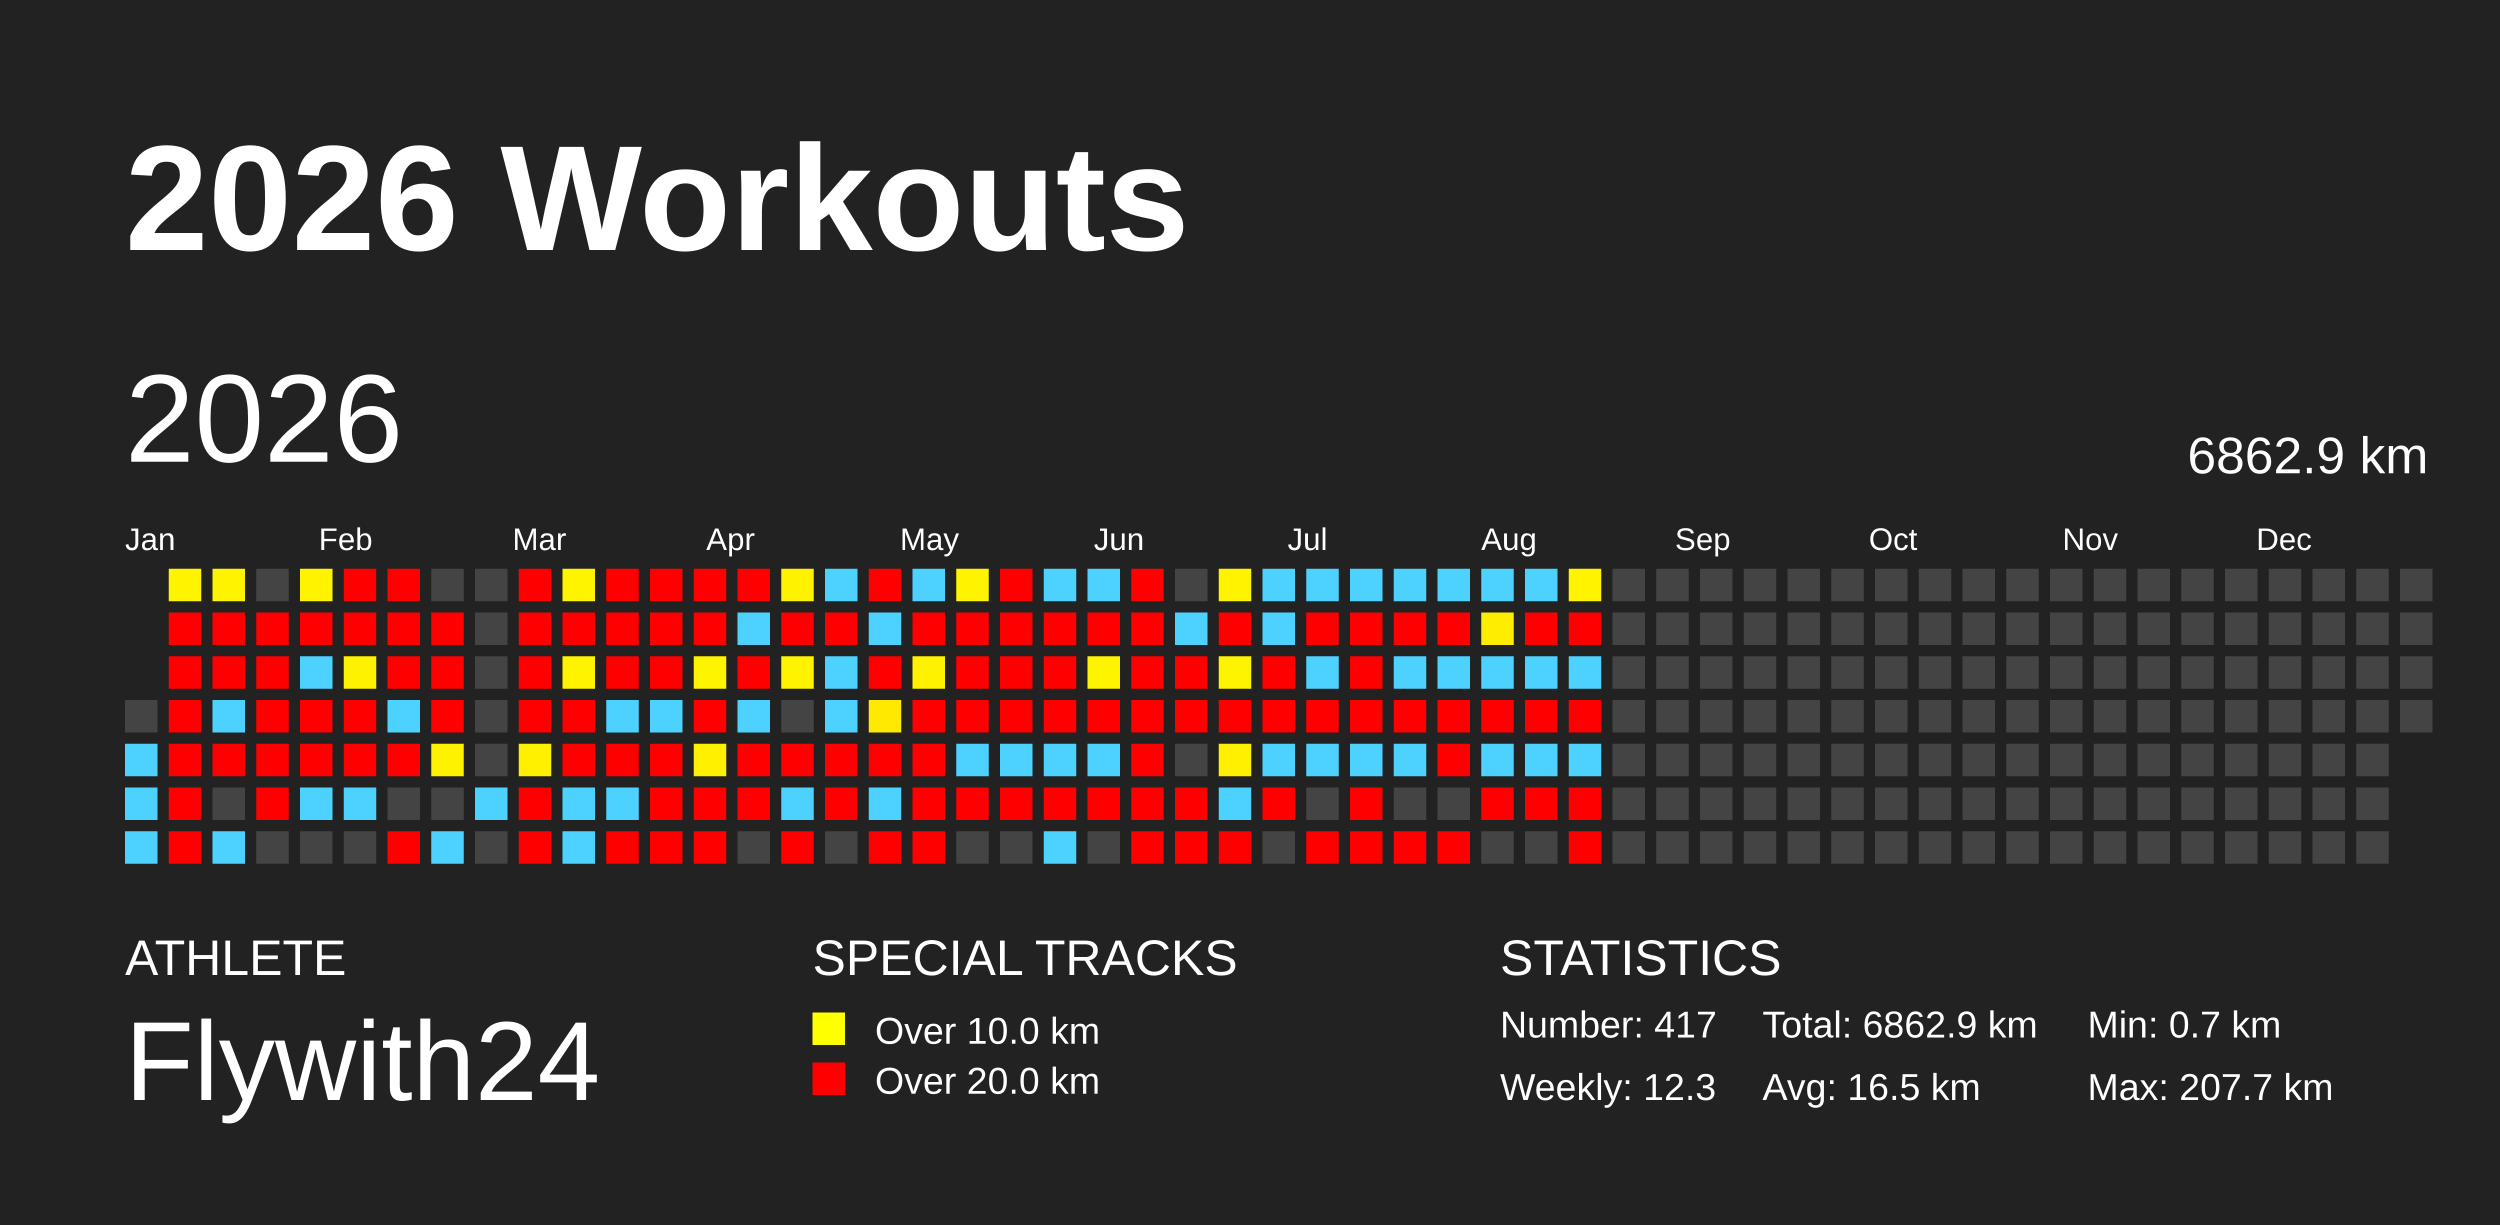
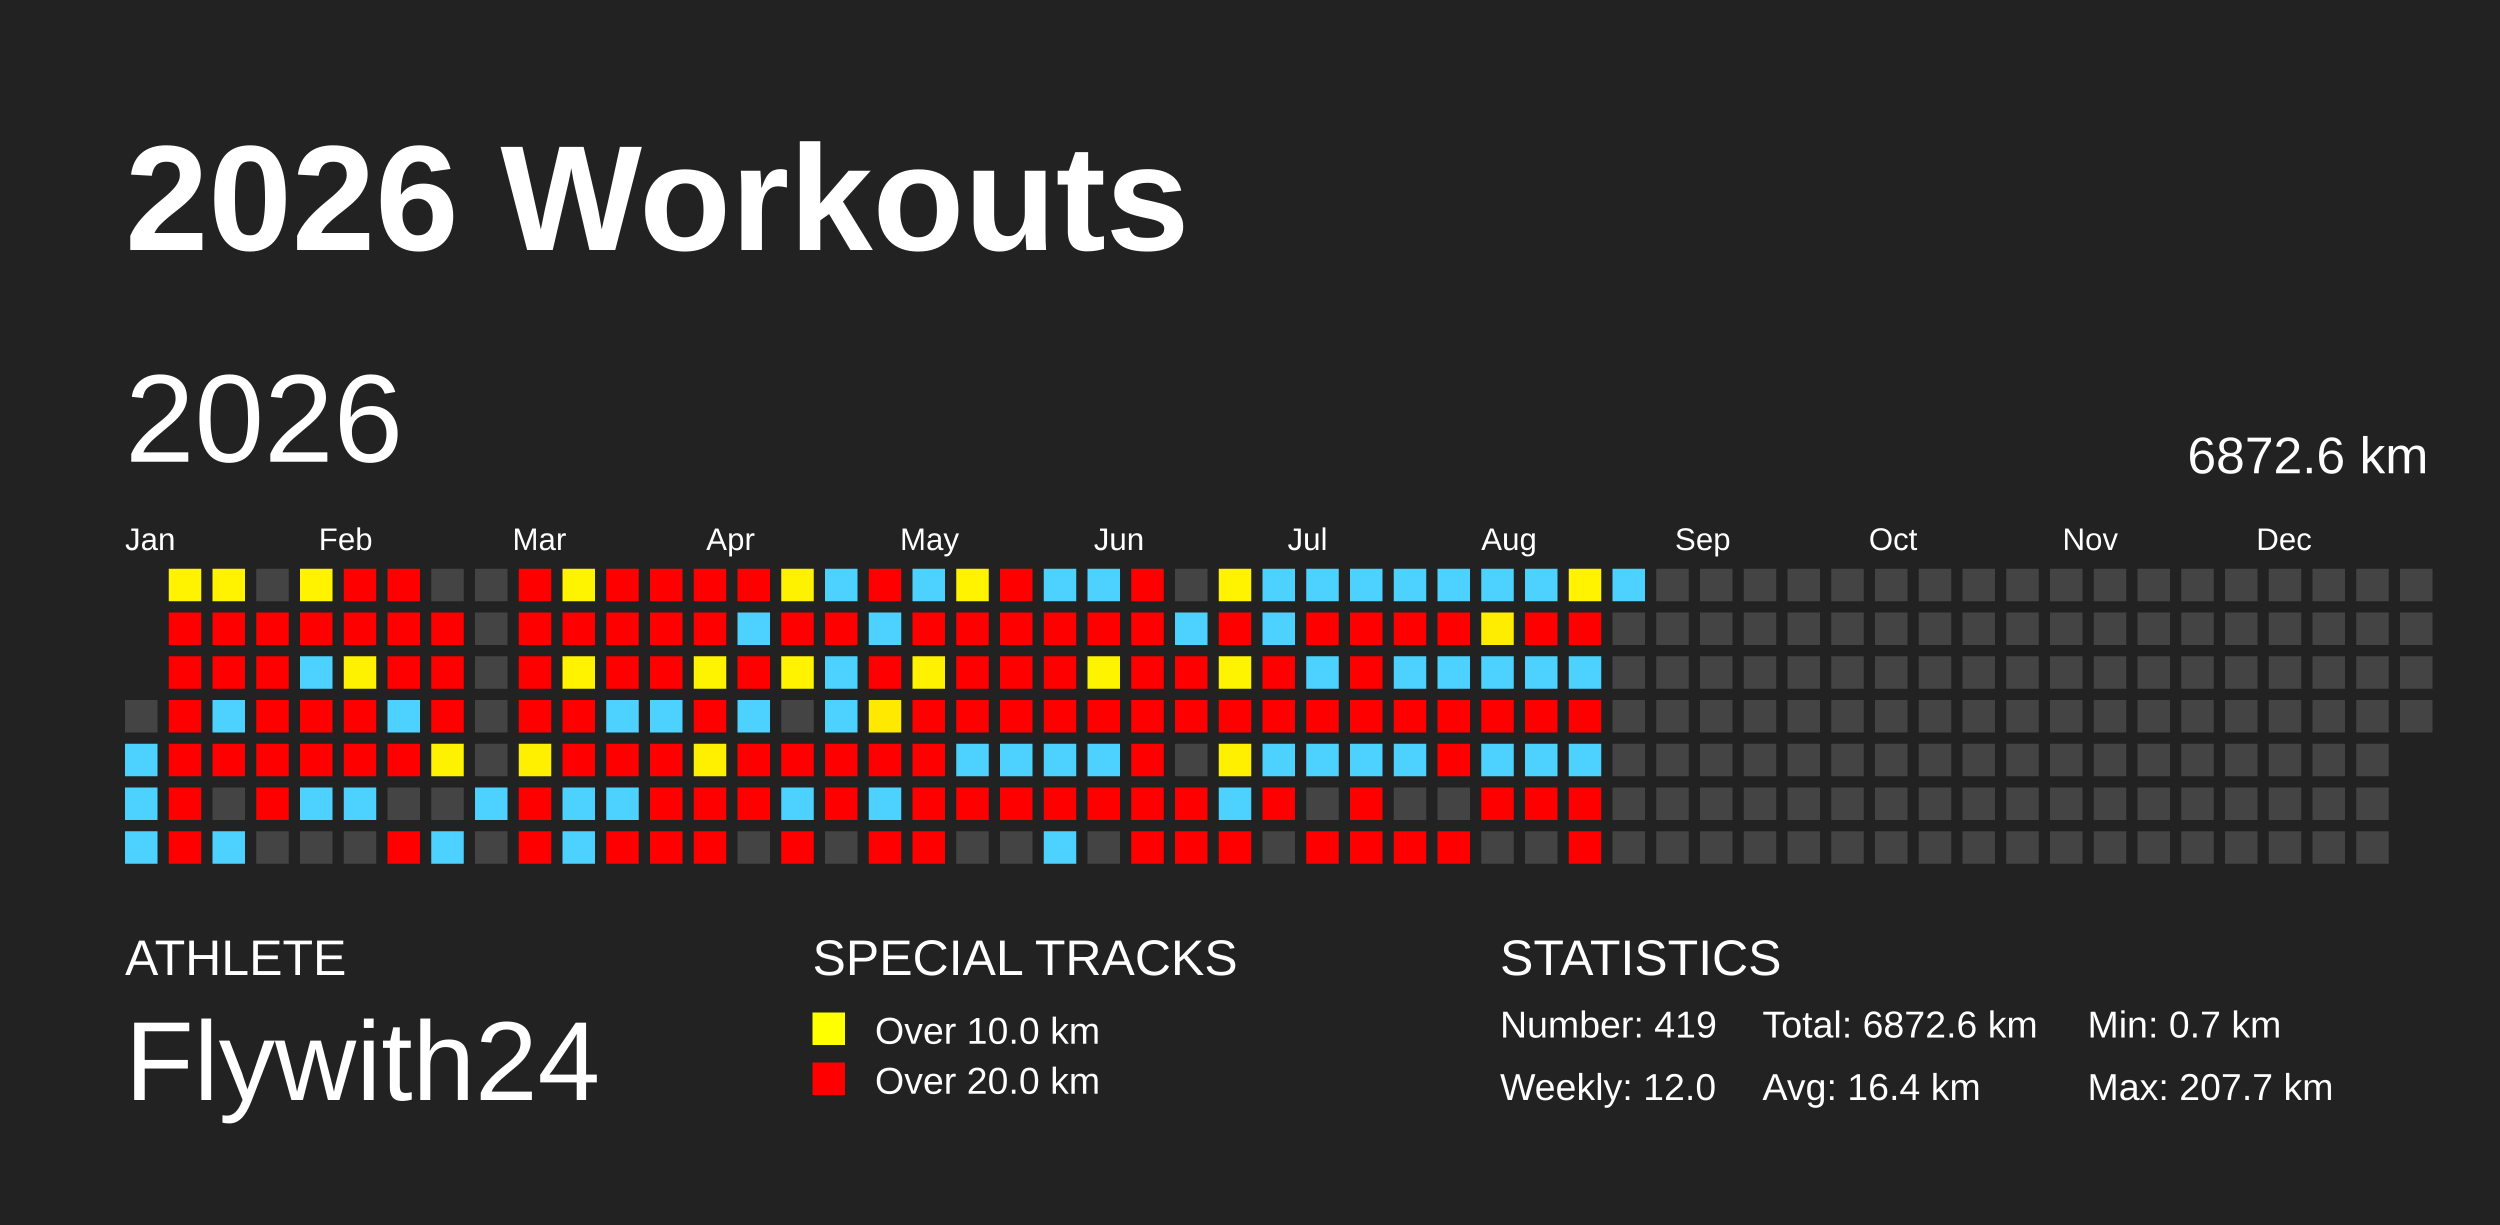
<svg xmlns="http://www.w3.org/2000/svg" baseProfile="full" height="98mm" version="1.1" viewBox="0,0,200,98" width="200mm">
  <defs />
  <rect fill="#222222" height="98" width="200" x="0" y="0" />
  <text fill="#FFFFFF" style="font-size:12px; font-family:Arial; font-weight:bold;" x="10" y="20">2026 Workouts</text>
  <text fill="#FFFFFF" style="font-size:4px; font-family:Arial" x="10" y="78">ATHLETE</text>
  <text fill="#FFFFFF" style="font-size:9px; font-family:Arial" x="10" y="88">Flywith24</text>
  <text fill="#FFFFFF" style="font-size:4px; font-family:Arial" x="65" y="78">SPECIAL TRACKS</text>
  <rect fill="yellow" height="2.6" width="2.6" x="65" y="81" />
  <text fill="#FFFFFF" style="font-size:3px; font-family:Arial" x="70" y="83.5">Over 10.0 km</text>
  <rect fill="red" height="2.6" width="2.6" x="65" y="85" />
  <text fill="#FFFFFF" style="font-size:3px; font-family:Arial" x="70" y="87.5">Over 20.0 km</text>
  <text fill="#FFFFFF" style="font-size:4px; font-family:Arial" x="120" y="78">STATISTICS</text>
-   <text fill="#FFFFFF" style="font-size:3px; font-family:Arial" x="120" y="83">Number: 417</text>
-   <text fill="#FFFFFF" style="font-size:3px; font-family:Arial" x="120" y="88">Weekly: 12.3</text>
-   <text fill="#FFFFFF" style="font-size:3px; font-family:Arial" x="141" y="83">Total: 6862.9 km</text>
-   <text fill="#FFFFFF" style="font-size:3px; font-family:Arial" x="141" y="88">Avg: 16.5 km</text>
+   <text fill="#FFFFFF" style="font-size:3px; font-family:Arial" x="120" y="83">Number: 419</text>
+   <text fill="#FFFFFF" style="font-size:3px; font-family:Arial" x="120" y="88">Weekly: 12.0</text>
+   <text fill="#FFFFFF" style="font-size:3px; font-family:Arial" x="141" y="83">Total: 6872.6 km</text>
+   <text fill="#FFFFFF" style="font-size:3px; font-family:Arial" x="141" y="88">Avg: 16.4 km</text>
  <text fill="#FFFFFF" style="font-size:3px; font-family:Arial" x="167" y="83">Min: 0.7 km</text>
  <text fill="#FFFFFF" style="font-size:3px; font-family:Arial" x="167" y="88">Max: 207.7 km</text>
  <text dominant-baseline="hanging" fill="#FFFFFF" style="font-size:10.0px; font-family:Arial;" x="10" y="30">2026</text>
-   <text dominant-baseline="hanging" fill="#FFFFFF" style="font-size:4.125px; font-family:Arial;" x="175" y="35">6862.9 km</text>
+   <text dominant-baseline="hanging" fill="#FFFFFF" style="font-size:4.125px; font-family:Arial;" x="175" y="35">6872.6 km</text>
  <text fill="#FFFFFF" style="font-size:2.5px; font-family:Arial" x="10.0" y="44">Jan</text>
  <text fill="#FFFFFF" style="font-size:2.5px; font-family:Arial" x="25.5" y="44">Feb</text>
  <text fill="#FFFFFF" style="font-size:2.5px; font-family:Arial" x="41.0" y="44">Mar</text>
  <text fill="#FFFFFF" style="font-size:2.5px; font-family:Arial" x="56.5" y="44">Apr</text>
  <text fill="#FFFFFF" style="font-size:2.5px; font-family:Arial" x="72.0" y="44">May</text>
  <text fill="#FFFFFF" style="font-size:2.5px; font-family:Arial" x="87.5" y="44">Jun</text>
  <text fill="#FFFFFF" style="font-size:2.5px; font-family:Arial" x="103.0" y="44">Jul</text>
  <text fill="#FFFFFF" style="font-size:2.5px; font-family:Arial" x="118.5" y="44">Aug</text>
  <text fill="#FFFFFF" style="font-size:2.5px; font-family:Arial" x="134.0" y="44">Sep</text>
  <text fill="#FFFFFF" style="font-size:2.5px; font-family:Arial" x="149.5" y="44">Oct</text>
  <text fill="#FFFFFF" style="font-size:2.5px; font-family:Arial" x="165.0" y="44">Nov</text>
  <text fill="#FFFFFF" style="font-size:2.5px; font-family:Arial" x="180.5" y="44">Dec</text>
  <rect fill="#444444" height="2.6" width="2.6" x="10.0" y="56.0" />
  <rect fill="#4dd2ff" height="2.6" width="2.6" x="10.0" y="59.5" />
  <rect fill="#4dd2ff" height="2.6" width="2.6" x="10.0" y="63.0" />
  <rect fill="#4dd2ff" height="2.6" width="2.6" x="10.0" y="66.5" />
  <rect fill="#fff300" height="2.6" width="2.6" x="13.5" y="45.5" />
  <rect fill="red" height="2.6" width="2.6" x="13.5" y="49.0" />
  <rect fill="red" height="2.6" width="2.6" x="13.5" y="52.5" />
  <rect fill="red" height="2.6" width="2.6" x="13.5" y="56.0" />
  <rect fill="red" height="2.6" width="2.6" x="13.5" y="59.5" />
  <rect fill="red" height="2.6" width="2.6" x="13.5" y="63.0" />
  <rect fill="red" height="2.6" width="2.6" x="13.5" y="66.5" />
  <rect fill="#fff300" height="2.6" width="2.6" x="17.0" y="45.5" />
  <rect fill="red" height="2.6" width="2.6" x="17.0" y="49.0" />
  <rect fill="red" height="2.6" width="2.6" x="17.0" y="52.5" />
  <rect fill="#4dd2ff" height="2.6" width="2.6" x="17.0" y="56.0" />
  <rect fill="red" height="2.6" width="2.6" x="17.0" y="59.5" />
  <rect fill="#444444" height="2.6" width="2.6" x="17.0" y="63.0" />
  <rect fill="#4dd2ff" height="2.6" width="2.6" x="17.0" y="66.5" />
  <rect fill="#444444" height="2.6" width="2.6" x="20.5" y="45.5" />
  <rect fill="red" height="2.6" width="2.6" x="20.5" y="49.0" />
  <rect fill="red" height="2.6" width="2.6" x="20.5" y="52.5" />
  <rect fill="red" height="2.6" width="2.6" x="20.5" y="56.0" />
  <rect fill="red" height="2.6" width="2.6" x="20.5" y="59.5" />
  <rect fill="red" height="2.6" width="2.6" x="20.5" y="63.0" />
  <rect fill="#444444" height="2.6" width="2.6" x="20.5" y="66.5" />
  <rect fill="#fff300" height="2.6" width="2.6" x="24.0" y="45.5" />
  <rect fill="red" height="2.6" width="2.6" x="24.0" y="49.0" />
  <rect fill="#4dd2ff" height="2.6" width="2.6" x="24.0" y="52.5" />
  <rect fill="red" height="2.6" width="2.6" x="24.0" y="56.0" />
  <rect fill="red" height="2.6" width="2.6" x="24.0" y="59.5" />
  <rect fill="#4dd2ff" height="2.6" width="2.6" x="24.0" y="63.0" />
  <rect fill="#444444" height="2.6" width="2.6" x="24.0" y="66.5" />
  <rect fill="red" height="2.6" width="2.6" x="27.5" y="45.5" />
  <rect fill="red" height="2.6" width="2.6" x="27.5" y="49.0" />
  <rect fill="#fff200" height="2.6" width="2.6" x="27.5" y="52.5" />
  <rect fill="red" height="2.6" width="2.6" x="27.5" y="56.0" />
  <rect fill="red" height="2.6" width="2.6" x="27.5" y="59.5" />
  <rect fill="#4dd2ff" height="2.6" width="2.6" x="27.5" y="63.0" />
  <rect fill="#444444" height="2.6" width="2.6" x="27.5" y="66.5" />
  <rect fill="red" height="2.6" width="2.6" x="31.0" y="45.5" />
  <rect fill="red" height="2.6" width="2.6" x="31.0" y="49.0" />
  <rect fill="red" height="2.6" width="2.6" x="31.0" y="52.5" />
  <rect fill="#4dd2ff" height="2.6" width="2.6" x="31.0" y="56.0" />
  <rect fill="red" height="2.6" width="2.6" x="31.0" y="59.5" />
  <rect fill="#444444" height="2.6" width="2.6" x="31.0" y="63.0" />
  <rect fill="red" height="2.6" width="2.6" x="31.0" y="66.5" />
  <rect fill="#444444" height="2.6" width="2.6" x="34.5" y="45.5" />
  <rect fill="red" height="2.6" width="2.6" x="34.5" y="49.0" />
  <rect fill="red" height="2.6" width="2.6" x="34.5" y="52.5" />
  <rect fill="red" height="2.6" width="2.6" x="34.5" y="56.0" />
  <rect fill="#fff200" height="2.6" width="2.6" x="34.5" y="59.5" />
  <rect fill="#444444" height="2.6" width="2.6" x="34.5" y="63.0" />
  <rect fill="#4dd2ff" height="2.6" width="2.6" x="34.5" y="66.5" />
  <rect fill="#444444" height="2.6" width="2.6" x="38.0" y="45.5" />
  <rect fill="#444444" height="2.6" width="2.6" x="38.0" y="49.0" />
  <rect fill="#444444" height="2.6" width="2.6" x="38.0" y="52.5" />
  <rect fill="#444444" height="2.6" width="2.6" x="38.0" y="56.0" />
  <rect fill="#444444" height="2.6" width="2.6" x="38.0" y="59.5" />
  <rect fill="#4dd2ff" height="2.6" width="2.6" x="38.0" y="63.0" />
  <rect fill="#444444" height="2.6" width="2.6" x="38.0" y="66.5" />
  <rect fill="red" height="2.6" width="2.6" x="41.5" y="45.5" />
  <rect fill="red" height="2.6" width="2.6" x="41.5" y="49.0" />
  <rect fill="red" height="2.6" width="2.6" x="41.5" y="52.5" />
  <rect fill="red" height="2.6" width="2.6" x="41.5" y="56.0" />
  <rect fill="#fff000" height="2.6" width="2.6" x="41.5" y="59.5" />
  <rect fill="red" height="2.6" width="2.6" x="41.5" y="63.0" />
  <rect fill="red" height="2.6" width="2.6" x="41.5" y="66.5" />
  <rect fill="#fff400" height="2.6" width="2.6" x="45.0" y="45.5" />
  <rect fill="red" height="2.6" width="2.6" x="45.0" y="49.0" />
  <rect fill="#fff300" height="2.6" width="2.6" x="45.0" y="52.5" />
  <rect fill="red" height="2.6" width="2.6" x="45.0" y="56.0" />
  <rect fill="red" height="2.6" width="2.6" x="45.0" y="59.5" />
  <rect fill="#4dd2ff" height="2.6" width="2.6" x="45.0" y="63.0" />
  <rect fill="#4dd2ff" height="2.6" width="2.6" x="45.0" y="66.5" />
  <rect fill="red" height="2.6" width="2.6" x="48.5" y="45.5" />
  <rect fill="red" height="2.6" width="2.6" x="48.5" y="49.0" />
  <rect fill="red" height="2.6" width="2.6" x="48.5" y="52.5" />
  <rect fill="#4dd2ff" height="2.6" width="2.6" x="48.5" y="56.0" />
  <rect fill="red" height="2.6" width="2.6" x="48.5" y="59.5" />
  <rect fill="#4dd2ff" height="2.6" width="2.6" x="48.5" y="63.0" />
  <rect fill="red" height="2.6" width="2.6" x="48.5" y="66.5" />
  <rect fill="red" height="2.6" width="2.6" x="52.0" y="45.5" />
  <rect fill="red" height="2.6" width="2.6" x="52.0" y="49.0" />
  <rect fill="red" height="2.6" width="2.6" x="52.0" y="52.5" />
  <rect fill="#4dd2ff" height="2.6" width="2.6" x="52.0" y="56.0" />
  <rect fill="red" height="2.6" width="2.6" x="52.0" y="59.5" />
  <rect fill="red" height="2.6" width="2.6" x="52.0" y="63.0" />
  <rect fill="red" height="2.6" width="2.6" x="52.0" y="66.5" />
  <rect fill="red" height="2.6" width="2.6" x="55.5" y="45.5" />
  <rect fill="red" height="2.6" width="2.6" x="55.5" y="49.0" />
  <rect fill="#fff400" height="2.6" width="2.6" x="55.5" y="52.5" />
  <rect fill="red" height="2.6" width="2.6" x="55.5" y="56.0" />
  <rect fill="#fff000" height="2.6" width="2.6" x="55.5" y="59.5" />
  <rect fill="red" height="2.6" width="2.6" x="55.5" y="63.0" />
  <rect fill="red" height="2.6" width="2.6" x="55.5" y="66.5" />
  <rect fill="red" height="2.6" width="2.6" x="59.0" y="45.5" />
  <rect fill="#4dd2ff" height="2.6" width="2.6" x="59.0" y="49.0" />
  <rect fill="red" height="2.6" width="2.6" x="59.0" y="52.5" />
  <rect fill="#4dd2ff" height="2.6" width="2.6" x="59.0" y="56.0" />
  <rect fill="red" height="2.6" width="2.6" x="59.0" y="59.5" />
  <rect fill="red" height="2.6" width="2.6" x="59.0" y="63.0" />
  <rect fill="#444444" height="2.6" width="2.6" x="59.0" y="66.5" />
  <rect fill="#fff200" height="2.6" width="2.6" x="62.5" y="45.5" />
  <rect fill="red" height="2.6" width="2.6" x="62.5" y="49.0" />
  <rect fill="#fff300" height="2.6" width="2.6" x="62.5" y="52.5" />
  <rect fill="#444444" height="2.6" width="2.6" x="62.5" y="56.0" />
  <rect fill="red" height="2.6" width="2.6" x="62.5" y="59.5" />
  <rect fill="#4dd2ff" height="2.6" width="2.6" x="62.5" y="63.0" />
  <rect fill="red" height="2.6" width="2.6" x="62.5" y="66.5" />
  <rect fill="#4dd2ff" height="2.6" width="2.6" x="66.0" y="45.5" />
  <rect fill="red" height="2.6" width="2.6" x="66.0" y="49.0" />
  <rect fill="#4dd2ff" height="2.6" width="2.6" x="66.0" y="52.5" />
  <rect fill="#4dd2ff" height="2.6" width="2.6" x="66.0" y="56.0" />
  <rect fill="red" height="2.6" width="2.6" x="66.0" y="59.5" />
  <rect fill="red" height="2.6" width="2.6" x="66.0" y="63.0" />
  <rect fill="#444444" height="2.6" width="2.6" x="66.0" y="66.5" />
  <rect fill="red" height="2.6" width="2.6" x="69.5" y="45.5" />
  <rect fill="#4dd2ff" height="2.6" width="2.6" x="69.5" y="49.0" />
  <rect fill="red" height="2.6" width="2.6" x="69.5" y="52.5" />
  <rect fill="#ffe900" height="2.6" width="2.6" x="69.5" y="56.0" />
  <rect fill="red" height="2.6" width="2.6" x="69.5" y="59.5" />
  <rect fill="#4dd2ff" height="2.6" width="2.6" x="69.5" y="63.0" />
  <rect fill="red" height="2.6" width="2.6" x="69.5" y="66.5" />
  <rect fill="#4dd2ff" height="2.6" width="2.6" x="73.0" y="45.5" />
  <rect fill="red" height="2.6" width="2.6" x="73.0" y="49.0" />
  <rect fill="#fff200" height="2.6" width="2.6" x="73.0" y="52.5" />
  <rect fill="red" height="2.6" width="2.6" x="73.0" y="56.0" />
  <rect fill="red" height="2.6" width="2.6" x="73.0" y="59.5" />
  <rect fill="red" height="2.6" width="2.6" x="73.0" y="63.0" />
  <rect fill="red" height="2.6" width="2.6" x="73.0" y="66.5" />
  <rect fill="#fff300" height="2.6" width="2.6" x="76.5" y="45.5" />
  <rect fill="red" height="2.6" width="2.6" x="76.5" y="49.0" />
  <rect fill="red" height="2.6" width="2.6" x="76.5" y="52.5" />
  <rect fill="red" height="2.6" width="2.6" x="76.5" y="56.0" />
  <rect fill="#4dd2ff" height="2.6" width="2.6" x="76.5" y="59.5" />
  <rect fill="red" height="2.6" width="2.6" x="76.5" y="63.0" />
  <rect fill="#444444" height="2.6" width="2.6" x="76.5" y="66.5" />
  <rect fill="red" height="2.6" width="2.6" x="80.0" y="45.5" />
  <rect fill="red" height="2.6" width="2.6" x="80.0" y="49.0" />
  <rect fill="red" height="2.6" width="2.6" x="80.0" y="52.5" />
  <rect fill="red" height="2.6" width="2.6" x="80.0" y="56.0" />
  <rect fill="#4dd2ff" height="2.6" width="2.6" x="80.0" y="59.5" />
  <rect fill="red" height="2.6" width="2.6" x="80.0" y="63.0" />
  <rect fill="#444444" height="2.6" width="2.6" x="80.0" y="66.5" />
  <rect fill="#4dd2ff" height="2.6" width="2.6" x="83.5" y="45.5" />
  <rect fill="red" height="2.6" width="2.6" x="83.5" y="49.0" />
  <rect fill="red" height="2.6" width="2.6" x="83.5" y="52.5" />
  <rect fill="red" height="2.6" width="2.6" x="83.5" y="56.0" />
  <rect fill="#4dd2ff" height="2.6" width="2.6" x="83.5" y="59.5" />
  <rect fill="red" height="2.6" width="2.6" x="83.5" y="63.0" />
  <rect fill="#4dd2ff" height="2.6" width="2.6" x="83.5" y="66.5" />
  <rect fill="#4dd2ff" height="2.6" width="2.6" x="87.0" y="45.5" />
  <rect fill="red" height="2.6" width="2.6" x="87.0" y="49.0" />
  <rect fill="#fff400" height="2.6" width="2.6" x="87.0" y="52.5" />
  <rect fill="red" height="2.6" width="2.6" x="87.0" y="56.0" />
  <rect fill="#4dd2ff" height="2.6" width="2.6" x="87.0" y="59.5" />
  <rect fill="red" height="2.6" width="2.6" x="87.0" y="63.0" />
  <rect fill="#444444" height="2.6" width="2.6" x="87.0" y="66.5" />
  <rect fill="red" height="2.6" width="2.6" x="90.5" y="45.5" />
  <rect fill="red" height="2.6" width="2.6" x="90.5" y="49.0" />
  <rect fill="red" height="2.6" width="2.6" x="90.5" y="52.5" />
  <rect fill="red" height="2.6" width="2.6" x="90.5" y="56.0" />
  <rect fill="red" height="2.6" width="2.6" x="90.5" y="59.5" />
  <rect fill="red" height="2.6" width="2.6" x="90.5" y="63.0" />
  <rect fill="red" height="2.6" width="2.6" x="90.5" y="66.5" />
  <rect fill="#444444" height="2.6" width="2.6" x="94.0" y="45.5" />
  <rect fill="#4dd2ff" height="2.6" width="2.6" x="94.0" y="49.0" />
  <rect fill="red" height="2.6" width="2.6" x="94.0" y="52.5" />
  <rect fill="red" height="2.6" width="2.6" x="94.0" y="56.0" />
  <rect fill="#444444" height="2.6" width="2.6" x="94.0" y="59.5" />
  <rect fill="red" height="2.6" width="2.6" x="94.0" y="63.0" />
  <rect fill="red" height="2.6" width="2.6" x="94.0" y="66.5" />
  <rect fill="#fff300" height="2.6" width="2.6" x="97.5" y="45.5" />
  <rect fill="red" height="2.6" width="2.6" x="97.5" y="49.0" />
  <rect fill="#fff400" height="2.6" width="2.6" x="97.5" y="52.5" />
  <rect fill="red" height="2.6" width="2.6" x="97.5" y="56.0" />
  <rect fill="#fff000" height="2.6" width="2.6" x="97.5" y="59.5" />
  <rect fill="#4dd2ff" height="2.6" width="2.6" x="97.5" y="63.0" />
  <rect fill="red" height="2.6" width="2.6" x="97.5" y="66.5" />
  <rect fill="#4dd2ff" height="2.6" width="2.6" x="101.0" y="45.5" />
  <rect fill="#4dd2ff" height="2.6" width="2.6" x="101.0" y="49.0" />
  <rect fill="red" height="2.6" width="2.6" x="101.0" y="52.5" />
  <rect fill="red" height="2.6" width="2.6" x="101.0" y="56.0" />
  <rect fill="#4dd2ff" height="2.6" width="2.6" x="101.0" y="59.5" />
  <rect fill="red" height="2.6" width="2.6" x="101.0" y="63.0" />
  <rect fill="#444444" height="2.6" width="2.6" x="101.0" y="66.5" />
  <rect fill="#4dd2ff" height="2.6" width="2.6" x="104.5" y="45.5" />
  <rect fill="red" height="2.6" width="2.6" x="104.5" y="49.0" />
  <rect fill="#4dd2ff" height="2.6" width="2.6" x="104.5" y="52.5" />
  <rect fill="red" height="2.6" width="2.6" x="104.5" y="56.0" />
  <rect fill="#4dd2ff" height="2.6" width="2.6" x="104.5" y="59.5" />
  <rect fill="#444444" height="2.6" width="2.6" x="104.5" y="63.0" />
  <rect fill="red" height="2.6" width="2.6" x="104.5" y="66.5" />
  <rect fill="#4dd2ff" height="2.6" width="2.6" x="108.0" y="45.5" />
  <rect fill="red" height="2.6" width="2.6" x="108.0" y="49.0" />
  <rect fill="red" height="2.6" width="2.6" x="108.0" y="52.5" />
  <rect fill="red" height="2.6" width="2.6" x="108.0" y="56.0" />
  <rect fill="#4dd2ff" height="2.6" width="2.6" x="108.0" y="59.5" />
  <rect fill="red" height="2.6" width="2.6" x="108.0" y="63.0" />
  <rect fill="red" height="2.6" width="2.6" x="108.0" y="66.5" />
  <rect fill="#4dd2ff" height="2.6" width="2.6" x="111.5" y="45.5" />
  <rect fill="red" height="2.6" width="2.6" x="111.5" y="49.0" />
  <rect fill="#4dd2ff" height="2.6" width="2.6" x="111.5" y="52.5" />
  <rect fill="red" height="2.6" width="2.6" x="111.5" y="56.0" />
  <rect fill="#4dd2ff" height="2.6" width="2.6" x="111.5" y="59.5" />
  <rect fill="#444444" height="2.6" width="2.6" x="111.5" y="63.0" />
  <rect fill="red" height="2.6" width="2.6" x="111.5" y="66.5" />
  <rect fill="#4dd2ff" height="2.6" width="2.6" x="115.0" y="45.5" />
  <rect fill="red" height="2.6" width="2.6" x="115.0" y="49.0" />
  <rect fill="#4dd2ff" height="2.6" width="2.6" x="115.0" y="52.5" />
  <rect fill="red" height="2.6" width="2.6" x="115.0" y="56.0" />
  <rect fill="red" height="2.6" width="2.6" x="115.0" y="59.5" />
  <rect fill="#444444" height="2.6" width="2.6" x="115.0" y="63.0" />
  <rect fill="red" height="2.6" width="2.6" x="115.0" y="66.5" />
  <rect fill="#4dd2ff" height="2.6" width="2.6" x="118.5" y="45.5" />
  <rect fill="#ffed00" height="2.6" width="2.6" x="118.5" y="49.0" />
  <rect fill="#4dd2ff" height="2.6" width="2.6" x="118.5" y="52.5" />
  <rect fill="red" height="2.6" width="2.6" x="118.5" y="56.0" />
  <rect fill="#4dd2ff" height="2.6" width="2.6" x="118.5" y="59.5" />
  <rect fill="red" height="2.6" width="2.6" x="118.5" y="63.0" />
  <rect fill="#444444" height="2.6" width="2.6" x="118.5" y="66.5" />
  <rect fill="#4dd2ff" height="2.6" width="2.6" x="122.0" y="45.5" />
  <rect fill="red" height="2.6" width="2.6" x="122.0" y="49.0" />
  <rect fill="#4dd2ff" height="2.6" width="2.6" x="122.0" y="52.5" />
  <rect fill="red" height="2.6" width="2.6" x="122.0" y="56.0" />
  <rect fill="#4dd2ff" height="2.6" width="2.6" x="122.0" y="59.5" />
  <rect fill="red" height="2.6" width="2.6" x="122.0" y="63.0" />
  <rect fill="#444444" height="2.6" width="2.6" x="122.0" y="66.5" />
  <rect fill="#fff300" height="2.6" width="2.6" x="125.5" y="45.5" />
  <rect fill="red" height="2.6" width="2.6" x="125.5" y="49.0" />
  <rect fill="#4dd2ff" height="2.6" width="2.6" x="125.5" y="52.5" />
  <rect fill="red" height="2.6" width="2.6" x="125.5" y="56.0" />
  <rect fill="#4dd2ff" height="2.6" width="2.6" x="125.5" y="59.5" />
  <rect fill="red" height="2.6" width="2.6" x="125.5" y="63.0" />
  <rect fill="red" height="2.6" width="2.6" x="125.5" y="66.5" />
-   <rect fill="#444444" height="2.6" width="2.6" x="129.0" y="45.5" />
+   <rect fill="#4dd2ff" height="2.6" width="2.6" x="129.0" y="45.5" />
  <rect fill="#444444" height="2.6" width="2.6" x="129.0" y="49.0" />
  <rect fill="#444444" height="2.6" width="2.6" x="129.0" y="52.5" />
  <rect fill="#444444" height="2.6" width="2.6" x="129.0" y="56.0" />
  <rect fill="#444444" height="2.6" width="2.6" x="129.0" y="59.5" />
  <rect fill="#444444" height="2.6" width="2.6" x="129.0" y="63.0" />
  <rect fill="#444444" height="2.6" width="2.6" x="129.0" y="66.5" />
  <rect fill="#444444" height="2.6" width="2.6" x="132.5" y="45.5" />
  <rect fill="#444444" height="2.6" width="2.6" x="132.5" y="49.0" />
  <rect fill="#444444" height="2.6" width="2.6" x="132.5" y="52.5" />
  <rect fill="#444444" height="2.6" width="2.6" x="132.5" y="56.0" />
  <rect fill="#444444" height="2.6" width="2.6" x="132.5" y="59.5" />
  <rect fill="#444444" height="2.6" width="2.6" x="132.5" y="63.0" />
  <rect fill="#444444" height="2.6" width="2.6" x="132.5" y="66.5" />
  <rect fill="#444444" height="2.6" width="2.6" x="136.0" y="45.5" />
  <rect fill="#444444" height="2.6" width="2.6" x="136.0" y="49.0" />
  <rect fill="#444444" height="2.6" width="2.6" x="136.0" y="52.5" />
  <rect fill="#444444" height="2.6" width="2.6" x="136.0" y="56.0" />
  <rect fill="#444444" height="2.6" width="2.6" x="136.0" y="59.5" />
  <rect fill="#444444" height="2.6" width="2.6" x="136.0" y="63.0" />
  <rect fill="#444444" height="2.6" width="2.6" x="136.0" y="66.5" />
  <rect fill="#444444" height="2.6" width="2.6" x="139.5" y="45.5" />
  <rect fill="#444444" height="2.6" width="2.6" x="139.5" y="49.0" />
  <rect fill="#444444" height="2.6" width="2.6" x="139.5" y="52.5" />
  <rect fill="#444444" height="2.6" width="2.6" x="139.5" y="56.0" />
  <rect fill="#444444" height="2.6" width="2.6" x="139.5" y="59.5" />
  <rect fill="#444444" height="2.6" width="2.6" x="139.5" y="63.0" />
  <rect fill="#444444" height="2.6" width="2.6" x="139.5" y="66.5" />
  <rect fill="#444444" height="2.6" width="2.6" x="143.0" y="45.5" />
  <rect fill="#444444" height="2.6" width="2.6" x="143.0" y="49.0" />
  <rect fill="#444444" height="2.6" width="2.6" x="143.0" y="52.5" />
  <rect fill="#444444" height="2.6" width="2.6" x="143.0" y="56.0" />
  <rect fill="#444444" height="2.6" width="2.6" x="143.0" y="59.5" />
  <rect fill="#444444" height="2.6" width="2.6" x="143.0" y="63.0" />
  <rect fill="#444444" height="2.6" width="2.6" x="143.0" y="66.5" />
  <rect fill="#444444" height="2.6" width="2.6" x="146.5" y="45.5" />
  <rect fill="#444444" height="2.6" width="2.6" x="146.5" y="49.0" />
  <rect fill="#444444" height="2.6" width="2.6" x="146.5" y="52.5" />
  <rect fill="#444444" height="2.6" width="2.6" x="146.5" y="56.0" />
  <rect fill="#444444" height="2.6" width="2.6" x="146.5" y="59.5" />
  <rect fill="#444444" height="2.6" width="2.6" x="146.5" y="63.0" />
  <rect fill="#444444" height="2.6" width="2.6" x="146.5" y="66.5" />
  <rect fill="#444444" height="2.6" width="2.6" x="150.0" y="45.5" />
  <rect fill="#444444" height="2.6" width="2.6" x="150.0" y="49.0" />
  <rect fill="#444444" height="2.6" width="2.6" x="150.0" y="52.5" />
  <rect fill="#444444" height="2.6" width="2.6" x="150.0" y="56.0" />
  <rect fill="#444444" height="2.6" width="2.6" x="150.0" y="59.5" />
  <rect fill="#444444" height="2.6" width="2.6" x="150.0" y="63.0" />
  <rect fill="#444444" height="2.6" width="2.6" x="150.0" y="66.5" />
  <rect fill="#444444" height="2.6" width="2.6" x="153.5" y="45.5" />
  <rect fill="#444444" height="2.6" width="2.6" x="153.5" y="49.0" />
  <rect fill="#444444" height="2.6" width="2.6" x="153.5" y="52.5" />
  <rect fill="#444444" height="2.6" width="2.6" x="153.5" y="56.0" />
  <rect fill="#444444" height="2.6" width="2.6" x="153.5" y="59.5" />
  <rect fill="#444444" height="2.6" width="2.6" x="153.5" y="63.0" />
  <rect fill="#444444" height="2.6" width="2.6" x="153.5" y="66.5" />
  <rect fill="#444444" height="2.6" width="2.6" x="157.0" y="45.5" />
  <rect fill="#444444" height="2.6" width="2.6" x="157.0" y="49.0" />
  <rect fill="#444444" height="2.6" width="2.6" x="157.0" y="52.5" />
  <rect fill="#444444" height="2.6" width="2.6" x="157.0" y="56.0" />
  <rect fill="#444444" height="2.6" width="2.6" x="157.0" y="59.5" />
  <rect fill="#444444" height="2.6" width="2.6" x="157.0" y="63.0" />
  <rect fill="#444444" height="2.6" width="2.6" x="157.0" y="66.5" />
  <rect fill="#444444" height="2.6" width="2.6" x="160.5" y="45.5" />
  <rect fill="#444444" height="2.6" width="2.6" x="160.5" y="49.0" />
  <rect fill="#444444" height="2.6" width="2.6" x="160.5" y="52.5" />
  <rect fill="#444444" height="2.6" width="2.6" x="160.5" y="56.0" />
  <rect fill="#444444" height="2.6" width="2.6" x="160.5" y="59.5" />
  <rect fill="#444444" height="2.6" width="2.6" x="160.5" y="63.0" />
  <rect fill="#444444" height="2.6" width="2.6" x="160.5" y="66.5" />
  <rect fill="#444444" height="2.6" width="2.6" x="164.0" y="45.5" />
  <rect fill="#444444" height="2.6" width="2.6" x="164.0" y="49.0" />
  <rect fill="#444444" height="2.6" width="2.6" x="164.0" y="52.5" />
  <rect fill="#444444" height="2.6" width="2.6" x="164.0" y="56.0" />
  <rect fill="#444444" height="2.6" width="2.6" x="164.0" y="59.5" />
  <rect fill="#444444" height="2.6" width="2.6" x="164.0" y="63.0" />
  <rect fill="#444444" height="2.6" width="2.6" x="164.0" y="66.5" />
  <rect fill="#444444" height="2.6" width="2.6" x="167.5" y="45.5" />
  <rect fill="#444444" height="2.6" width="2.6" x="167.5" y="49.0" />
  <rect fill="#444444" height="2.6" width="2.6" x="167.5" y="52.5" />
  <rect fill="#444444" height="2.6" width="2.6" x="167.5" y="56.0" />
  <rect fill="#444444" height="2.6" width="2.6" x="167.5" y="59.5" />
  <rect fill="#444444" height="2.6" width="2.6" x="167.5" y="63.0" />
  <rect fill="#444444" height="2.6" width="2.6" x="167.5" y="66.5" />
  <rect fill="#444444" height="2.6" width="2.6" x="171.0" y="45.5" />
  <rect fill="#444444" height="2.6" width="2.6" x="171.0" y="49.0" />
  <rect fill="#444444" height="2.6" width="2.6" x="171.0" y="52.5" />
  <rect fill="#444444" height="2.6" width="2.6" x="171.0" y="56.0" />
  <rect fill="#444444" height="2.6" width="2.6" x="171.0" y="59.5" />
  <rect fill="#444444" height="2.6" width="2.6" x="171.0" y="63.0" />
  <rect fill="#444444" height="2.6" width="2.6" x="171.0" y="66.5" />
  <rect fill="#444444" height="2.6" width="2.6" x="174.5" y="45.5" />
  <rect fill="#444444" height="2.6" width="2.6" x="174.5" y="49.0" />
  <rect fill="#444444" height="2.6" width="2.6" x="174.5" y="52.5" />
  <rect fill="#444444" height="2.6" width="2.6" x="174.5" y="56.0" />
  <rect fill="#444444" height="2.6" width="2.6" x="174.5" y="59.5" />
  <rect fill="#444444" height="2.6" width="2.6" x="174.5" y="63.0" />
  <rect fill="#444444" height="2.6" width="2.6" x="174.5" y="66.5" />
  <rect fill="#444444" height="2.6" width="2.6" x="178.0" y="45.5" />
  <rect fill="#444444" height="2.6" width="2.6" x="178.0" y="49.0" />
  <rect fill="#444444" height="2.6" width="2.6" x="178.0" y="52.5" />
  <rect fill="#444444" height="2.6" width="2.6" x="178.0" y="56.0" />
  <rect fill="#444444" height="2.6" width="2.6" x="178.0" y="59.5" />
  <rect fill="#444444" height="2.6" width="2.6" x="178.0" y="63.0" />
  <rect fill="#444444" height="2.6" width="2.6" x="178.0" y="66.5" />
  <rect fill="#444444" height="2.6" width="2.6" x="181.5" y="45.5" />
  <rect fill="#444444" height="2.6" width="2.6" x="181.5" y="49.0" />
  <rect fill="#444444" height="2.6" width="2.6" x="181.5" y="52.5" />
  <rect fill="#444444" height="2.6" width="2.6" x="181.5" y="56.0" />
  <rect fill="#444444" height="2.6" width="2.6" x="181.5" y="59.5" />
  <rect fill="#444444" height="2.6" width="2.6" x="181.5" y="63.0" />
  <rect fill="#444444" height="2.6" width="2.6" x="181.5" y="66.5" />
  <rect fill="#444444" height="2.6" width="2.6" x="185.0" y="45.5" />
  <rect fill="#444444" height="2.6" width="2.6" x="185.0" y="49.0" />
  <rect fill="#444444" height="2.6" width="2.6" x="185.0" y="52.5" />
  <rect fill="#444444" height="2.6" width="2.6" x="185.0" y="56.0" />
  <rect fill="#444444" height="2.6" width="2.6" x="185.0" y="59.5" />
  <rect fill="#444444" height="2.6" width="2.6" x="185.0" y="63.0" />
  <rect fill="#444444" height="2.6" width="2.6" x="185.0" y="66.5" />
  <rect fill="#444444" height="2.6" width="2.6" x="188.5" y="45.5" />
  <rect fill="#444444" height="2.6" width="2.6" x="188.5" y="49.0" />
  <rect fill="#444444" height="2.6" width="2.6" x="188.5" y="52.5" />
  <rect fill="#444444" height="2.6" width="2.6" x="188.5" y="56.0" />
  <rect fill="#444444" height="2.6" width="2.6" x="188.5" y="59.5" />
  <rect fill="#444444" height="2.6" width="2.6" x="188.5" y="63.0" />
  <rect fill="#444444" height="2.6" width="2.6" x="188.5" y="66.5" />
  <rect fill="#444444" height="2.6" width="2.6" x="192.0" y="45.5" />
  <rect fill="#444444" height="2.6" width="2.6" x="192.0" y="49.0" />
  <rect fill="#444444" height="2.6" width="2.6" x="192.0" y="52.5" />
  <rect fill="#444444" height="2.6" width="2.6" x="192.0" y="56.0" />
</svg>
